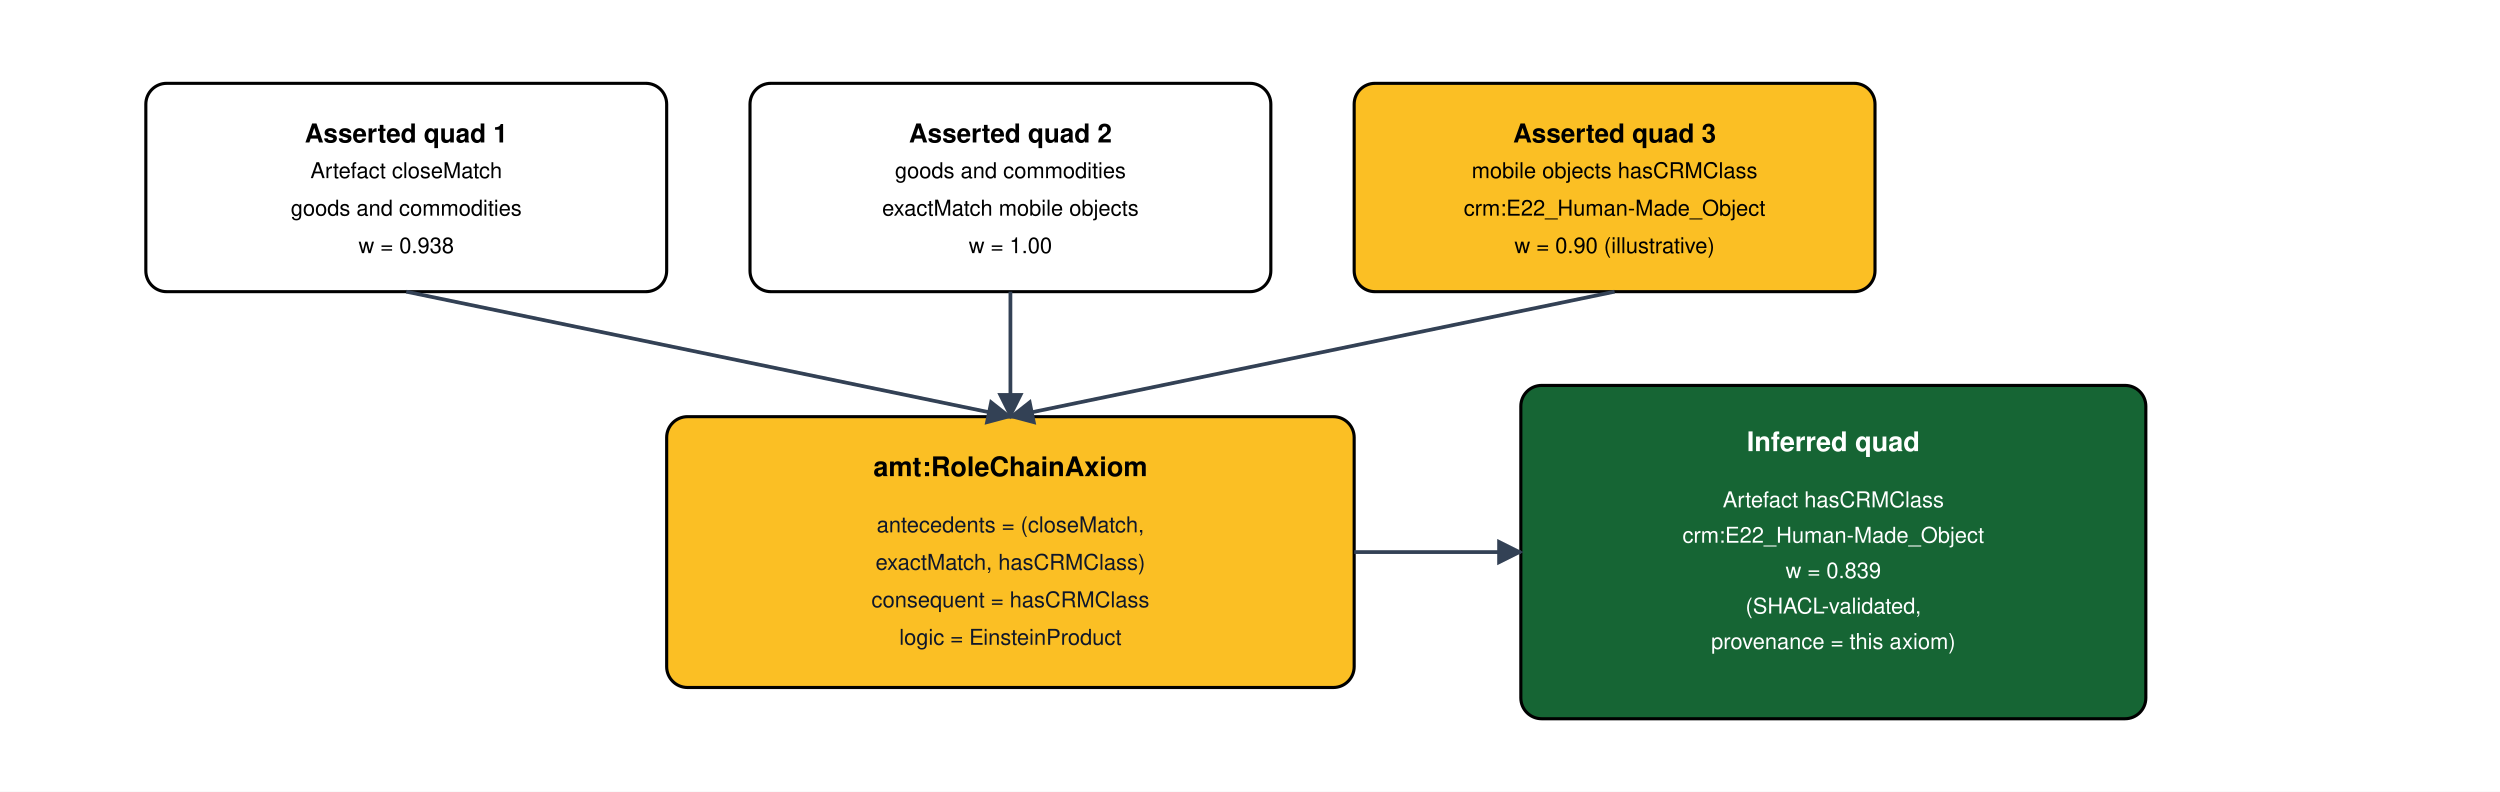
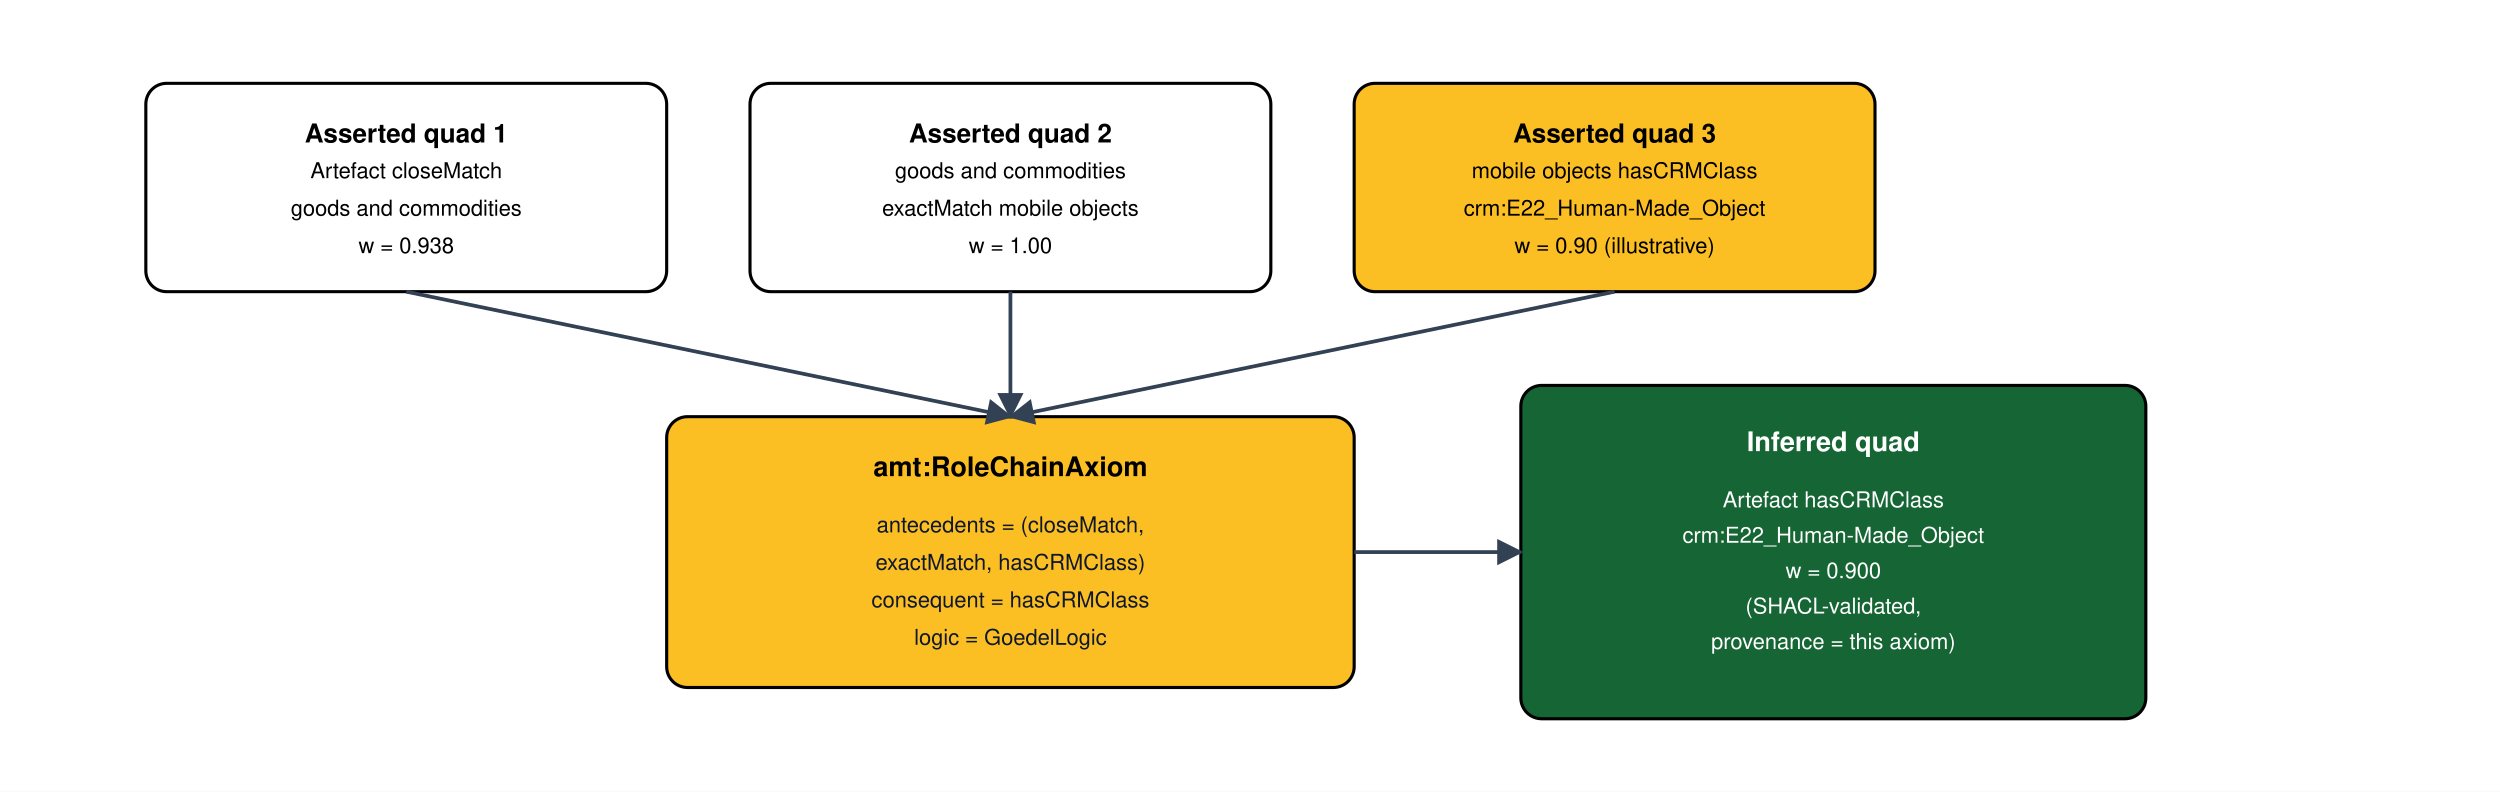
<svg xmlns="http://www.w3.org/2000/svg" viewBox="0 0 1200 380" width="1200" height="380">
  <defs>
    <marker id="arrowhead_0" viewBox="0 0 10 10" refX="9" refY="5" markerWidth="7" markerHeight="7" orient="auto-start-reverse">
      <path d="M0,0 L10,5 L0,10 z" fill="#334155" />
    </marker>
  </defs>
  <rect x="0" y="0" width="1200" height="380" fill="#ffffff" />
  <rect x="70.0" y="40.0" width="250.0" height="100.0" rx="10" ry="10" fill="#ffffff" stroke="#000000" stroke-width="1.5" />
  <text x="195.0" y="64.0" text-anchor="middle" dominant-baseline="middle" font-family="Segoe UI, Helvetica, Arial, sans-serif" font-size="12.5" font-weight="600" fill="#000000">Asserted quad 1</text>
  <text x="195.0" y="82.0" text-anchor="middle" dominant-baseline="middle" font-family="Segoe UI, Helvetica, Arial, sans-serif" font-size="10.5" fill="#000000">Artefact closeMatch</text>
  <text x="195.0" y="100.0" text-anchor="middle" dominant-baseline="middle" font-family="Segoe UI, Helvetica, Arial, sans-serif" font-size="10.5" fill="#000000">goods and commodities</text>
  <text x="195.0" y="118.0" text-anchor="middle" dominant-baseline="middle" font-family="Segoe UI, Helvetica, Arial, sans-serif" font-size="10.5" fill="#000000">w = 0.938</text>
  <rect x="360.0" y="40.0" width="250.0" height="100.0" rx="10" ry="10" fill="#ffffff" stroke="#000000" stroke-width="1.5" />
  <text x="485.0" y="64.0" text-anchor="middle" dominant-baseline="middle" font-family="Segoe UI, Helvetica, Arial, sans-serif" font-size="12.5" font-weight="600" fill="#000000">Asserted quad 2</text>
  <text x="485.0" y="82.0" text-anchor="middle" dominant-baseline="middle" font-family="Segoe UI, Helvetica, Arial, sans-serif" font-size="10.5" fill="#000000">goods and commodities</text>
  <text x="485.0" y="100.0" text-anchor="middle" dominant-baseline="middle" font-family="Segoe UI, Helvetica, Arial, sans-serif" font-size="10.5" fill="#000000">exactMatch mobile objects</text>
  <text x="485.0" y="118.0" text-anchor="middle" dominant-baseline="middle" font-family="Segoe UI, Helvetica, Arial, sans-serif" font-size="10.5" fill="#000000">w = 1.00</text>
  <rect x="650.0" y="40.0" width="250.0" height="100.0" rx="10" ry="10" fill="#fbbf24" stroke="#000000" stroke-width="1.5" />
  <text x="775.0" y="64.0" text-anchor="middle" dominant-baseline="middle" font-family="Segoe UI, Helvetica, Arial, sans-serif" font-size="12.5" font-weight="600" fill="#000000">Asserted quad 3</text>
  <text x="775.0" y="82.0" text-anchor="middle" dominant-baseline="middle" font-family="Segoe UI, Helvetica, Arial, sans-serif" font-size="10.5" fill="#000000">mobile objects hasCRMClass</text>
  <text x="775.0" y="100.0" text-anchor="middle" dominant-baseline="middle" font-family="Segoe UI, Helvetica, Arial, sans-serif" font-size="10.5" fill="#000000">crm:E22_Human-Made_Object</text>
  <text x="775.0" y="118.0" text-anchor="middle" dominant-baseline="middle" font-family="Segoe UI, Helvetica, Arial, sans-serif" font-size="10.5" fill="#000000">w = 0.90 (illustrative)</text>
  <rect x="320.0" y="200.0" width="330.0" height="130.0" rx="10" ry="10" fill="#fbbf24" stroke="#000000" stroke-width="1.5" />
  <text x="485.0" y="224.0" text-anchor="middle" dominant-baseline="middle" font-family="Segoe UI, Helvetica, Arial, sans-serif" font-size="13" font-weight="600" fill="#000000">amt:RoleChainAxiom</text>
  <text x="485.0" y="252.0" text-anchor="middle" dominant-baseline="middle" font-family="Segoe UI, Helvetica, Arial, sans-serif" font-size="10.5" fill="#0f172a">antecedents = (closeMatch,</text>
  <text x="485.0" y="270.0" text-anchor="middle" dominant-baseline="middle" font-family="Segoe UI, Helvetica, Arial, sans-serif" font-size="10.5" fill="#0f172a">exactMatch, hasCRMClass)</text>
  <text x="485.0" y="288.0" text-anchor="middle" dominant-baseline="middle" font-family="Segoe UI, Helvetica, Arial, sans-serif" font-size="10.5" fill="#0f172a">consequent = hasCRMClass</text>
-   <text x="485.0" y="306.0" text-anchor="middle" dominant-baseline="middle" font-family="Segoe UI, Helvetica, Arial, sans-serif" font-size="10.5" fill="#0f172a">logic = EinsteinProduct</text>
+   <text x="485.0" y="306.0" text-anchor="middle" dominant-baseline="middle" font-family="Segoe UI, Helvetica, Arial, sans-serif" font-size="10.5" fill="#0f172a">logic = GoedelLogic</text>
  <line x1="195.0" y1="140.0" x2="485.0" y2="200.0" stroke="#334155" stroke-width="1.8" marker-end="url(#arrowhead_0)" />
  <line x1="485.0" y1="140.0" x2="485.0" y2="200.0" stroke="#334155" stroke-width="1.8" marker-end="url(#arrowhead_0)" />
  <line x1="775.0" y1="140.0" x2="485.0" y2="200.0" stroke="#334155" stroke-width="1.8" marker-end="url(#arrowhead_0)" />
  <rect x="730.0" y="185.0" width="300.0" height="160.0" rx="10" ry="10" fill="#166534" stroke="#000000" stroke-width="1.5" />
  <text x="880.0" y="212.0" text-anchor="middle" dominant-baseline="middle" font-family="Segoe UI, Helvetica, Arial, sans-serif" font-size="13" font-weight="600" fill="#ffffff">Inferred quad</text>
  <text x="880.0" y="240.0" text-anchor="middle" dominant-baseline="middle" font-family="Segoe UI, Helvetica, Arial, sans-serif" font-size="10.5" fill="#ffffff">Artefact hasCRMClass</text>
  <text x="880.0" y="257.0" text-anchor="middle" dominant-baseline="middle" font-family="Segoe UI, Helvetica, Arial, sans-serif" font-size="10.5" fill="#ffffff">crm:E22_Human-Made_Object</text>
-   <text x="880.0" y="274.0" text-anchor="middle" dominant-baseline="middle" font-family="Segoe UI, Helvetica, Arial, sans-serif" font-size="10.5" fill="#ffffff">w = 0.839</text>
+   <text x="880.0" y="274.0" text-anchor="middle" dominant-baseline="middle" font-family="Segoe UI, Helvetica, Arial, sans-serif" font-size="10.5" fill="#ffffff">w = 0.900</text>
  <text x="880.0" y="291.0" text-anchor="middle" dominant-baseline="middle" font-family="Segoe UI, Helvetica, Arial, sans-serif" font-size="10.5" fill="#ffffff">(SHACL-validated,</text>
  <text x="880.0" y="308.0" text-anchor="middle" dominant-baseline="middle" font-family="Segoe UI, Helvetica, Arial, sans-serif" font-size="10.5" fill="#ffffff">provenance = this axiom)</text>
  <line x1="650.0" y1="265.0" x2="730.0" y2="265.0" stroke="#334155" stroke-width="1.8" marker-end="url(#arrowhead_0)" />
</svg>
